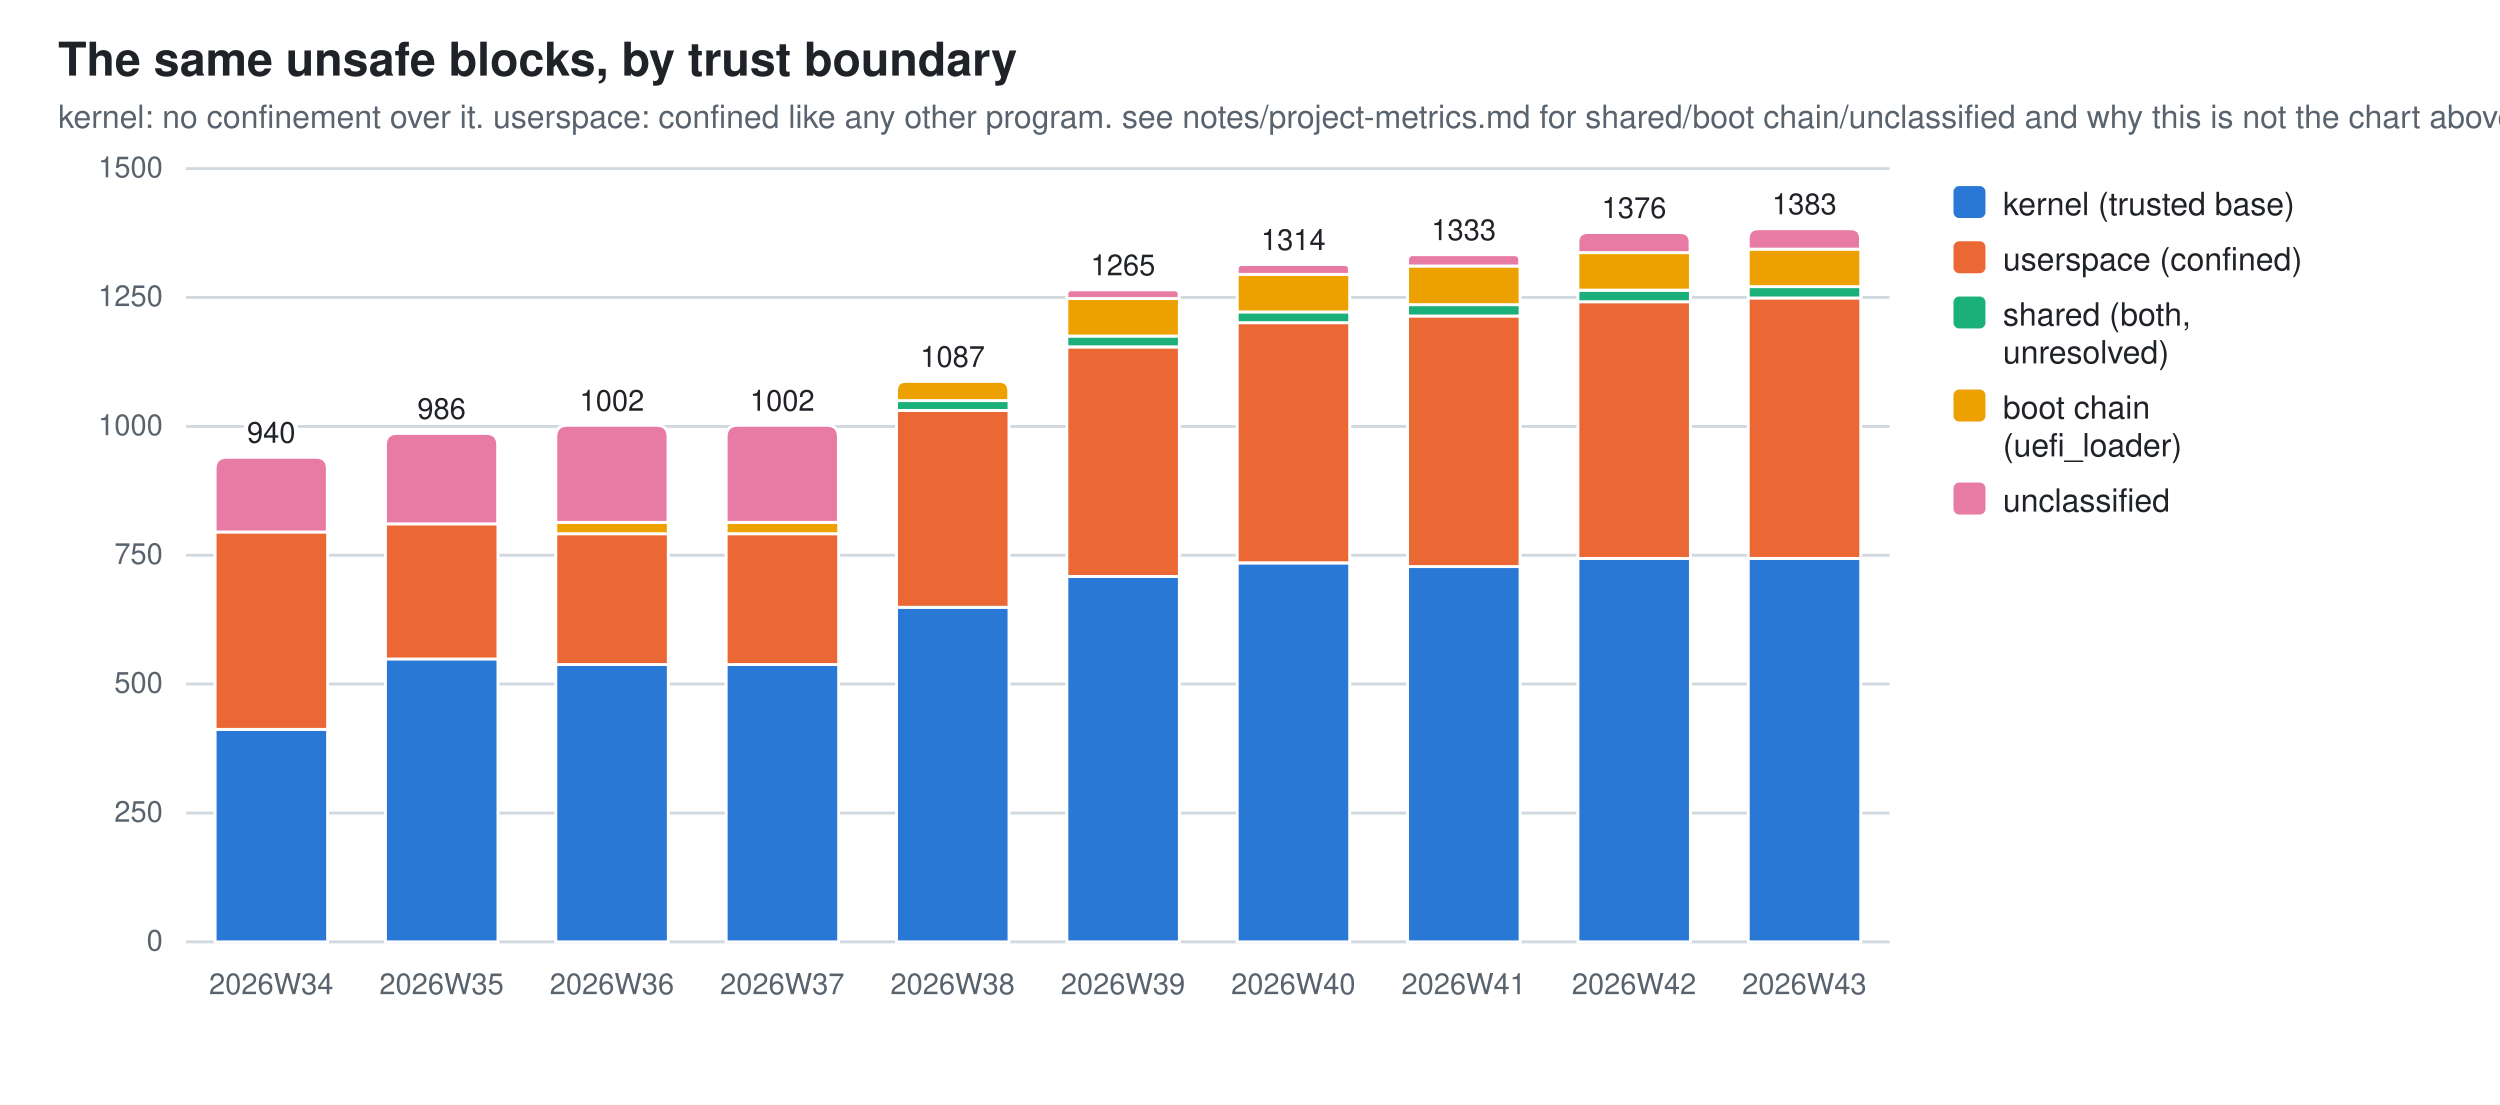
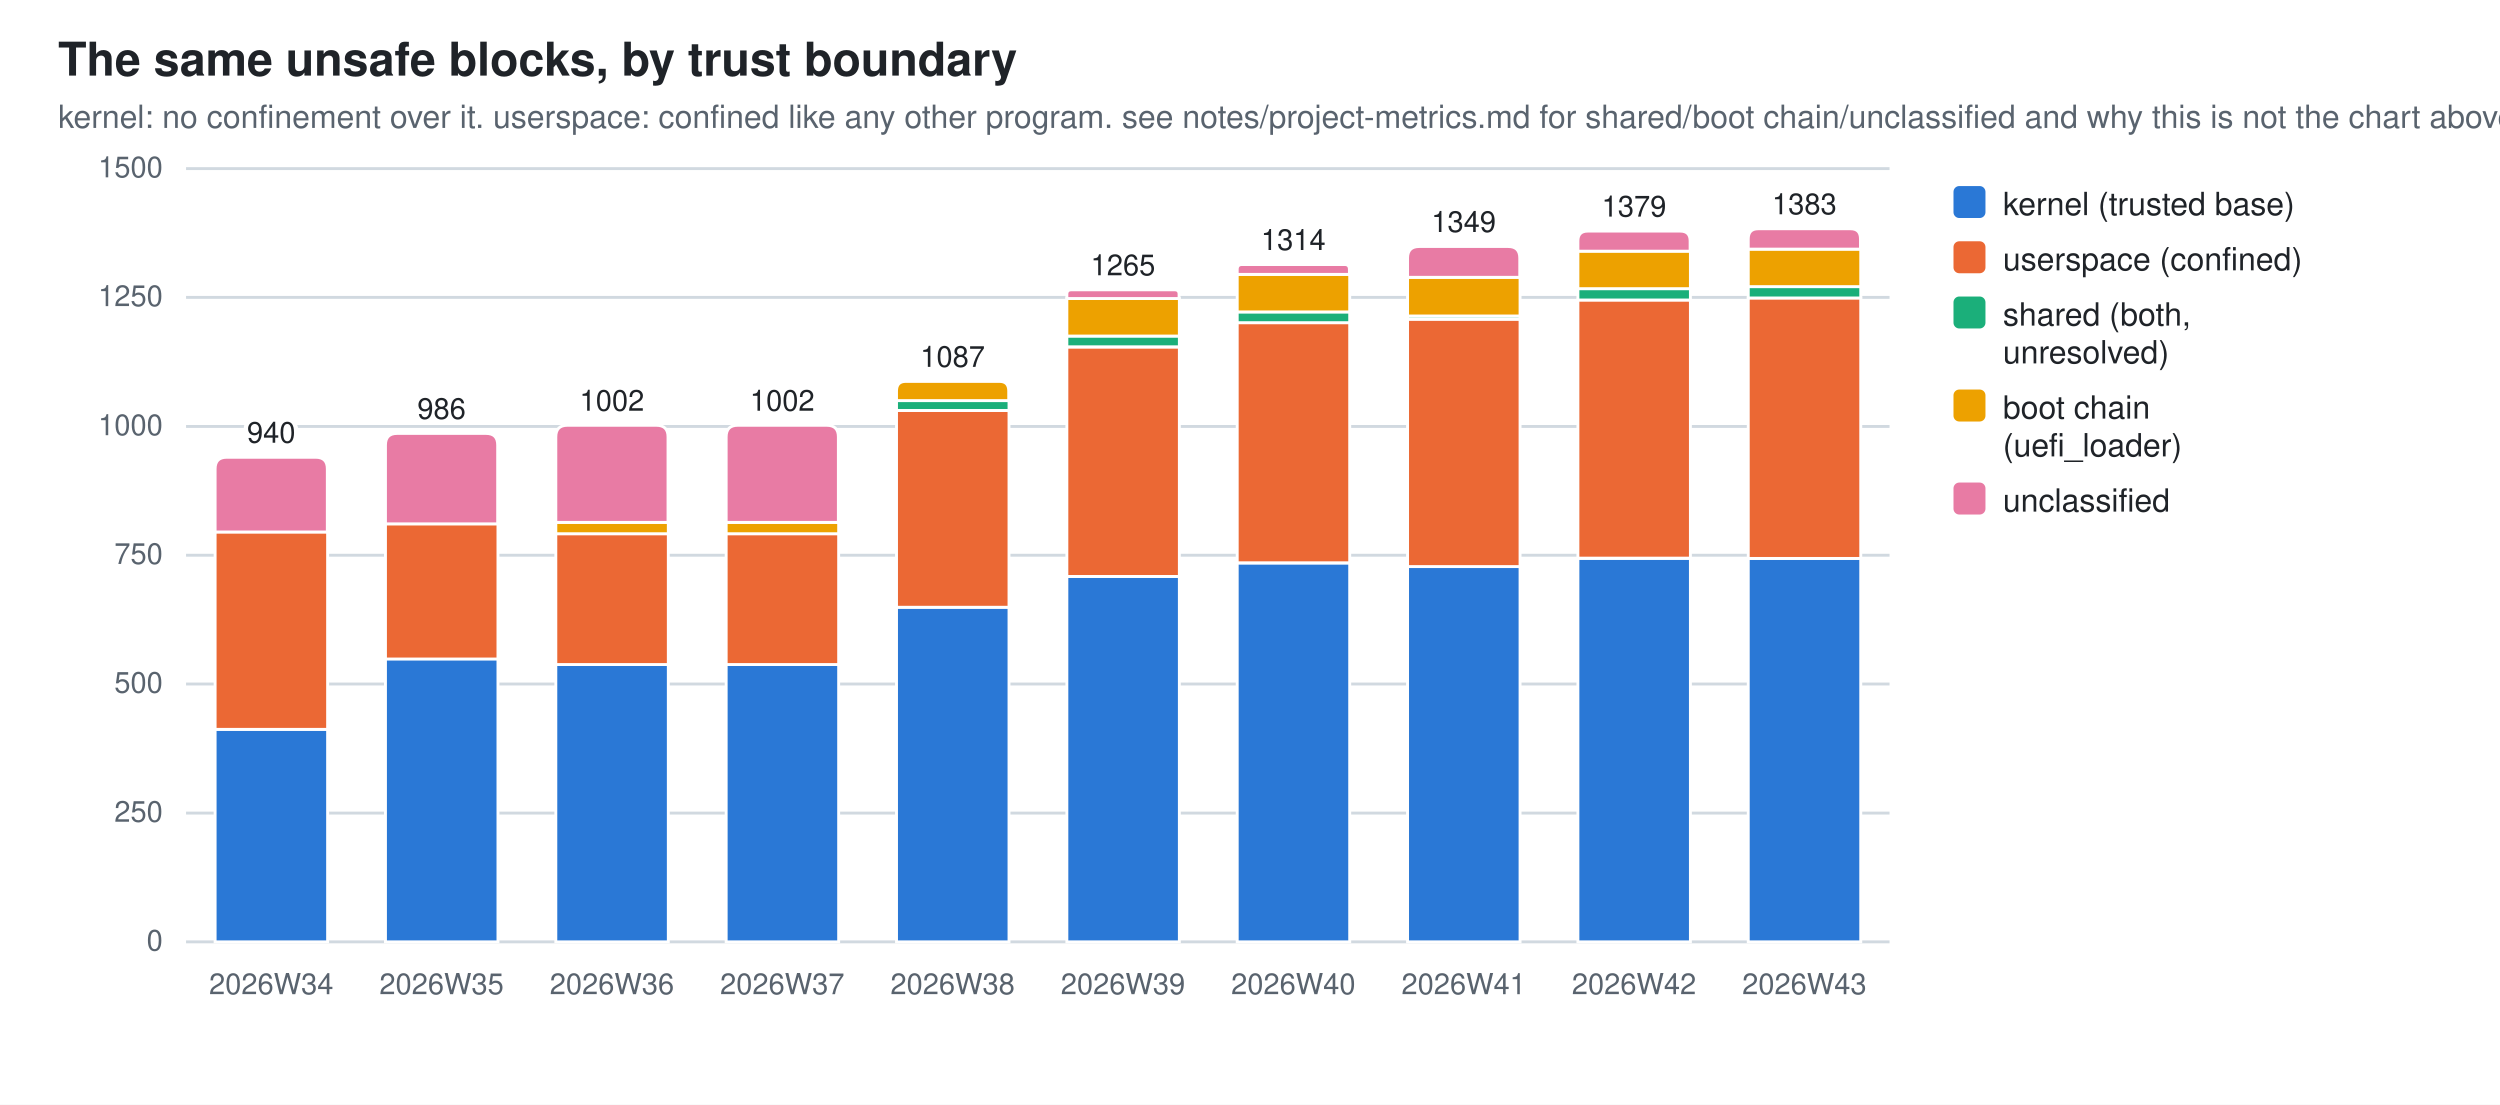
<svg xmlns="http://www.w3.org/2000/svg" width="860" height="380" viewBox="0 0 860 380" role="img" aria-label="The same unsafe blocks, by trust boundary">
  <style>
  .bg{fill:#ffffff} .fg{fill:#1f2328} .mut{fill:#59636e} .grid{stroke:#d1d9e0}
  .seg{stroke:#ffffff;stroke-width:1}
  .val{paint-order:stroke;stroke:#ffffff;stroke-width:3px;stroke-linejoin:round}
  .s0{fill:#2a78d6}  .s1{fill:#eb6834}  .s2{fill:#1baf7a}  .s3{fill:#eda100}  .s4{fill:#e87ba4}
  @media (prefers-color-scheme: dark){
    .bg{fill:#0d1117} .fg{fill:#e6edf3} .mut{fill:#9198a1} .grid{stroke:#30363d}
    .seg{stroke:#0d1117} .val{stroke:#0d1117} .s0{fill:#3987e5} .s1{fill:#d95926} .s2{fill:#199e70} .s3{fill:#c98500} .s4{fill:#d55181}}
  text{font-family:-apple-system,BlinkMacSystemFont,"Segoe UI",Helvetica,Arial,sans-serif}
</style>
  <rect class="bg" width="860" height="380" />
  <text class="fg" x="20" y="26" font-size="16" font-weight="600">The same unsafe blocks, by trust boundary</text>
  <text class="mut" x="20" y="44" font-size="11">kernel: no confinement over it. userspace: confined like any other program. see notes/project-metrics.md for shared/boot chain/unclassified and why this is not the chart above</text>
  <line class="grid" x1="64" y1="324.0" x2="650.0" y2="324.0" stroke-width="1" />
  <text class="mut" x="56" y="327.0" font-size="10" text-anchor="end">0</text>
  <line class="grid" x1="64" y1="279.7" x2="650.0" y2="279.7" stroke-width="1" />
  <text class="mut" x="56" y="282.7" font-size="10" text-anchor="end">250</text>
  <line class="grid" x1="64" y1="235.3" x2="650.0" y2="235.3" stroke-width="1" />
  <text class="mut" x="56" y="238.3" font-size="10" text-anchor="end">500</text>
  <line class="grid" x1="64" y1="191.0" x2="650.0" y2="191.0" stroke-width="1" />
  <text class="mut" x="56" y="194.0" font-size="10" text-anchor="end">750</text>
  <line class="grid" x1="64" y1="146.7" x2="650.0" y2="146.7" stroke-width="1" />
  <text class="mut" x="56" y="149.7" font-size="10" text-anchor="end">1000</text>
  <line class="grid" x1="64" y1="102.3" x2="650.0" y2="102.3" stroke-width="1" />
  <text class="mut" x="56" y="105.3" font-size="10" text-anchor="end">1250</text>
  <line class="grid" x1="64" y1="58.0" x2="650.0" y2="58.0" stroke-width="1" />
  <text class="mut" x="56" y="61.0" font-size="10" text-anchor="end">1500</text>
  <rect class="seg s0" x="74.0" y="250.9" width="38.7" height="73.1" />
  <rect class="seg s1" x="74.0" y="183.0" width="38.7" height="67.9" />
  <path class="seg s4" d="M74.0,183.0 V161.3 Q74.0,157.3 78.0,157.3 H108.6 Q112.6,157.3 112.6,161.3 V183.0 Z" />
  <text class="mut" x="93.3" y="342" font-size="10" text-anchor="middle">2026W34</text>
  <text class="fg val" x="93.3" y="152.3" font-size="10" text-anchor="middle">940</text>
  <rect class="seg s0" x="132.6" y="226.6" width="38.7" height="97.4" />
  <rect class="seg s1" x="132.6" y="180.2" width="38.7" height="46.5" />
  <path class="seg s4" d="M132.6,180.2 V153.1 Q132.6,149.1 136.6,149.1 H167.2 Q171.2,149.1 171.2,153.1 V180.2 Z" />
  <text class="mut" x="151.9" y="342" font-size="10" text-anchor="middle">2026W35</text>
  <text class="fg val" x="151.9" y="144.1" font-size="10" text-anchor="middle">986</text>
  <rect class="seg s0" x="191.2" y="228.6" width="38.7" height="95.4" />
  <rect class="seg s1" x="191.2" y="183.6" width="38.7" height="45.0" />
  <rect class="seg s3" x="191.2" y="179.7" width="38.7" height="3.9" />
  <path class="seg s4" d="M191.2,179.7 V150.3 Q191.2,146.3 195.2,146.3 H225.8 Q229.8,146.3 229.8,150.3 V179.7 Z" />
  <text class="mut" x="210.5" y="342" font-size="10" text-anchor="middle">2026W36</text>
  <text class="fg val" x="210.5" y="141.3" font-size="10" text-anchor="middle">1002</text>
  <rect class="seg s0" x="249.8" y="228.6" width="38.7" height="95.4" />
  <rect class="seg s1" x="249.8" y="183.6" width="38.7" height="45.0" />
  <rect class="seg s3" x="249.8" y="179.7" width="38.7" height="3.9" />
  <path class="seg s4" d="M249.8,179.7 V150.3 Q249.8,146.3 253.8,146.3 H284.4 Q288.4,146.3 288.4,150.3 V179.7 Z" />
  <text class="mut" x="269.1" y="342" font-size="10" text-anchor="middle">2026W37</text>
  <text class="fg val" x="269.1" y="141.3" font-size="10" text-anchor="middle">1002</text>
  <rect class="seg s0" x="308.4" y="208.9" width="38.7" height="115.1" />
  <rect class="seg s1" x="308.4" y="141.2" width="38.7" height="67.7" />
  <rect class="seg s2" x="308.4" y="137.8" width="38.7" height="3.4" />
  <path class="seg s3" d="M308.4,137.8 V134.5 Q308.4,131.2 311.6,131.2 H343.8 Q347.0,131.2 347.0,134.5 V137.8 Z" />
  <text class="mut" x="327.7" y="342" font-size="10" text-anchor="middle">2026W38</text>
  <text class="fg val" x="327.7" y="126.2" font-size="10" text-anchor="middle">1087</text>
  <rect class="seg s0" x="367.0" y="198.3" width="38.7" height="125.7" />
  <rect class="seg s1" x="367.0" y="119.4" width="38.7" height="78.9" />
  <rect class="seg s2" x="367.0" y="115.6" width="38.7" height="3.7" />
  <rect class="seg s3" x="367.0" y="102.7" width="38.7" height="12.9" />
  <path class="seg s4" d="M367.0,102.7 V101.2 Q367.0,99.7 368.5,99.7 H404.1 Q405.6,99.7 405.6,101.2 V102.7 Z" />
  <text class="mut" x="386.3" y="342" font-size="10" text-anchor="middle">2026W39</text>
  <text class="fg val" x="386.3" y="94.7" font-size="10" text-anchor="middle">1265</text>
  <rect class="seg s0" x="425.6" y="193.7" width="38.7" height="130.3" />
  <rect class="seg s1" x="425.6" y="111.0" width="38.7" height="82.6" />
  <rect class="seg s2" x="425.6" y="107.3" width="38.7" height="3.7" />
  <rect class="seg s3" x="425.6" y="94.4" width="38.7" height="12.9" />
  <path class="seg s4" d="M425.6,94.4 V92.7 Q425.6,91.0 427.2,91.0 H462.6 Q464.2,91.0 464.2,92.7 V94.4 Z" />
  <text class="mut" x="444.9" y="342" font-size="10" text-anchor="middle">2026W40</text>
  <text class="fg val" x="444.9" y="86.0" font-size="10" text-anchor="middle">1314</text>
  <rect class="seg s0" x="484.2" y="194.9" width="38.7" height="129.1" />
-   <rect class="seg s1" x="484.2" y="108.7" width="38.7" height="86.2" />
-   <rect class="seg s2" x="484.2" y="104.8" width="38.7" height="3.9" />
-   <rect class="seg s3" x="484.2" y="91.5" width="38.7" height="13.3" />
-   <path class="seg s4" d="M484.2,91.5 V89.6 Q484.2,87.6 486.1,87.6 H520.9 Q522.8,87.6 522.8,89.6 V91.5 Z" />
+   <rect class="seg s1" x="484.2" y="109.8" width="38.7" height="85.1" />
+   <rect class="seg s2" x="484.2" y="108.7" width="38.7" height="1.1" />
+   <rect class="seg s3" x="484.2" y="95.4" width="38.7" height="13.3" />
+   <path class="seg s4" d="M484.2,95.4 V88.8 Q484.2,84.8 488.2,84.8 H518.8 Q522.8,84.8 522.8,88.8 V95.4 Z" />
  <text class="mut" x="503.5" y="342" font-size="10" text-anchor="middle">2026W41</text>
-   <text class="fg val" x="503.5" y="82.6" font-size="10" text-anchor="middle">1333</text>
+   <text class="fg val" x="503.5" y="79.8" font-size="10" text-anchor="middle">1349</text>
  <rect class="seg s0" x="542.8" y="192.1" width="38.7" height="131.9" />
-   <rect class="seg s1" x="542.8" y="103.8" width="38.7" height="88.3" />
-   <rect class="seg s2" x="542.8" y="99.9" width="38.7" height="3.9" />
-   <rect class="seg s3" x="542.8" y="86.9" width="38.7" height="12.9" />
-   <path class="seg s4" d="M542.8,86.9 V83.4 Q542.8,80.0 546.2,80.0 H578.0 Q581.4,80.0 581.4,83.4 V86.9 Z" />
+   <rect class="seg s1" x="542.8" y="103.2" width="38.7" height="88.8" />
+   <rect class="seg s2" x="542.8" y="99.3" width="38.7" height="3.9" />
+   <rect class="seg s3" x="542.8" y="86.4" width="38.7" height="12.9" />
+   <path class="seg s4" d="M542.8,86.4 V82.9 Q542.8,79.5 546.2,79.5 H578.0 Q581.4,79.5 581.4,82.9 V86.4 Z" />
  <text class="mut" x="562.1" y="342" font-size="10" text-anchor="middle">2026W42</text>
-   <text class="fg val" x="562.1" y="75.0" font-size="10" text-anchor="middle">1376</text>
+   <text class="fg val" x="562.1" y="74.5" font-size="10" text-anchor="middle">1379</text>
  <rect class="seg s0" x="601.4" y="192.1" width="38.7" height="131.9" />
  <rect class="seg s1" x="601.4" y="102.5" width="38.7" height="89.6" />
  <rect class="seg s2" x="601.4" y="98.6" width="38.7" height="3.9" />
  <rect class="seg s3" x="601.4" y="85.7" width="38.7" height="12.9" />
  <path class="seg s4" d="M601.4,85.7 V82.2 Q601.4,78.7 604.8,78.7 H636.6 Q640.0,78.7 640.0,82.2 V85.7 Z" />
  <text class="mut" x="620.7" y="342" font-size="10" text-anchor="middle">2026W43</text>
  <text class="fg val" x="620.7" y="73.7" font-size="10" text-anchor="middle">1383</text>
  <rect class="s0" x="672" y="64" width="11" height="11" rx="2" />
  <text class="fg" y="74" font-size="11">
    <tspan x="689" dy="0">kernel (trusted base)</tspan>
  </text>
  <rect class="s1" x="672" y="83" width="11" height="11" rx="2" />
  <text class="fg" y="93" font-size="11">
    <tspan x="689" dy="0">userspace (confined)</tspan>
  </text>
  <rect class="s2" x="672" y="102" width="11" height="11" rx="2" />
  <text class="fg" y="112" font-size="11">
    <tspan x="689" dy="0">shared (both,</tspan>
    <tspan x="689" dy="13">unresolved)</tspan>
  </text>
  <rect class="s3" x="672" y="134" width="11" height="11" rx="2" />
  <text class="fg" y="144" font-size="11">
    <tspan x="689" dy="0">boot chain</tspan>
    <tspan x="689" dy="13">(uefi_loader)</tspan>
  </text>
  <rect class="s4" x="672" y="166" width="11" height="11" rx="2" />
  <text class="fg" y="176" font-size="11">
    <tspan x="689" dy="0">unclassified</tspan>
  </text>
</svg>
